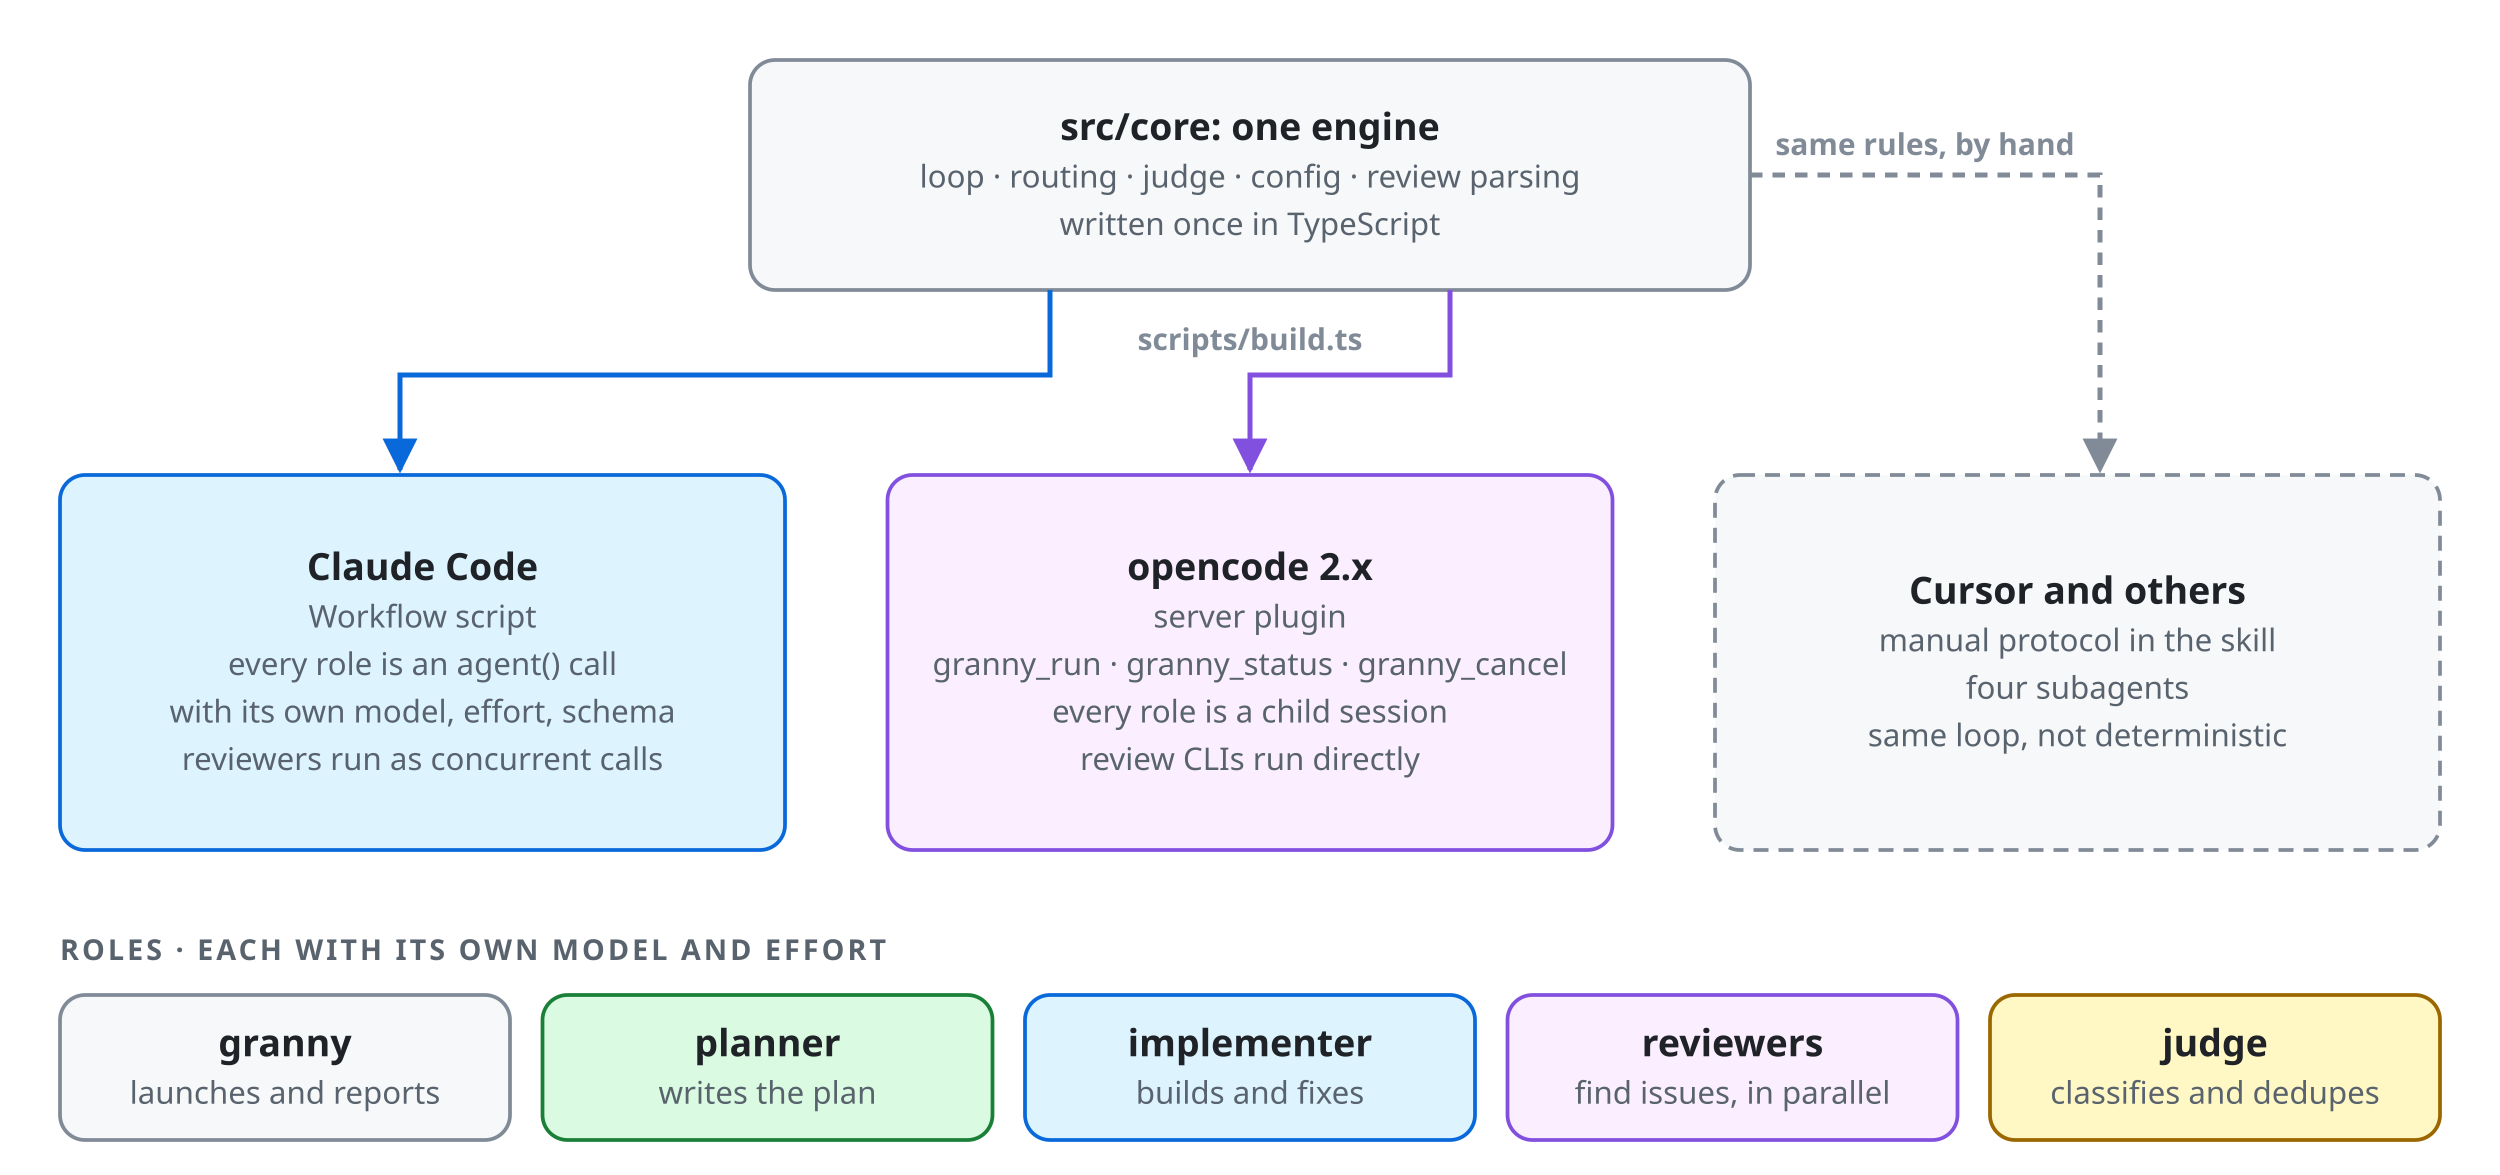
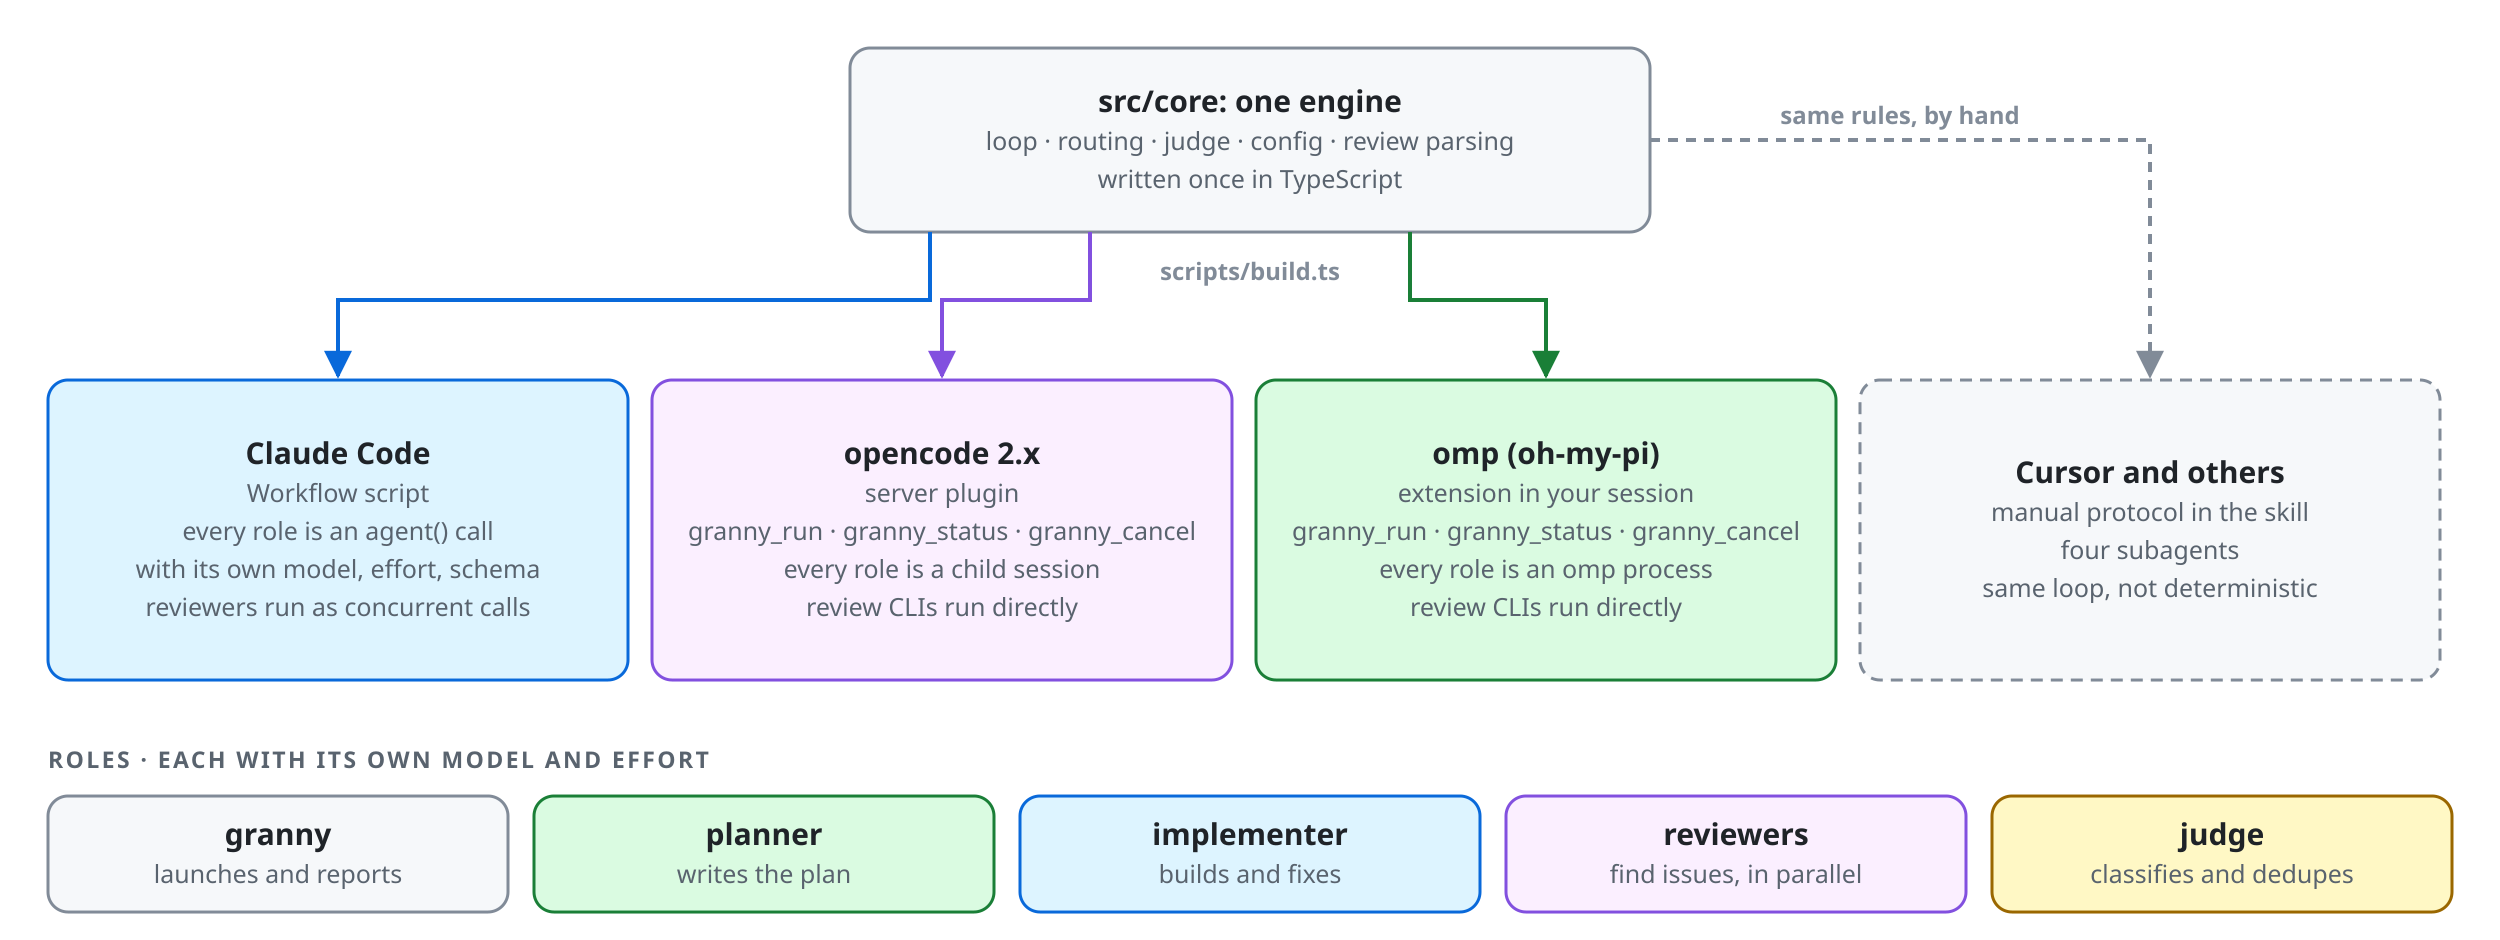
- <svg xmlns="http://www.w3.org/2000/svg" width="1000" height="470" viewBox="0 0 1000 470" role="img" aria-label="granny-workflow: one core engine, generated for Claude Code and opencode; Cursor follows it by hand">
+ <svg xmlns="http://www.w3.org/2000/svg" width="1250" height="470" viewBox="0 0 1250 470" role="img" aria-label="granny-workflow: one core engine, generated for Claude Code, opencode and omp; Cursor follows it by hand">
  <defs>
    <marker id="a-neutral" viewBox="0 0 10 10" refX="9" refY="5" markerWidth="7" markerHeight="7" orient="auto-start-reverse">
      <path d="M0,0 L10,5 L0,10 z" fill="#818b98" />
    </marker>
    <marker id="a-blue" viewBox="0 0 10 10" refX="9" refY="5" markerWidth="7" markerHeight="7" orient="auto-start-reverse">
      <path d="M0,0 L10,5 L0,10 z" fill="#0969da" />
    </marker>
    <marker id="a-purple" viewBox="0 0 10 10" refX="9" refY="5" markerWidth="7" markerHeight="7" orient="auto-start-reverse">
      <path d="M0,0 L10,5 L0,10 z" fill="#8250df" />
    </marker>
    <marker id="a-amber" viewBox="0 0 10 10" refX="9" refY="5" markerWidth="7" markerHeight="7" orient="auto-start-reverse">
      <path d="M0,0 L10,5 L0,10 z" fill="#9a6700" />
    </marker>
    <marker id="a-red" viewBox="0 0 10 10" refX="9" refY="5" markerWidth="7" markerHeight="7" orient="auto-start-reverse">
      <path d="M0,0 L10,5 L0,10 z" fill="#cf222e" />
    </marker>
    <marker id="a-green" viewBox="0 0 10 10" refX="9" refY="5" markerWidth="7" markerHeight="7" orient="auto-start-reverse">
      <path d="M0,0 L10,5 L0,10 z" fill="#1a7f37" />
    </marker>
    <marker id="a-muted" viewBox="0 0 10 10" refX="9" refY="5" markerWidth="7" markerHeight="7" orient="auto-start-reverse">
      <path d="M0,0 L10,5 L0,10 z" fill="#818b98" />
    </marker>
  </defs>
-   <rect x="300" y="24" width="400" height="92" rx="10" fill="#f6f8fa" stroke="#818b98" stroke-width="1.5" />
-   <text x="500" y="56" font-family="-apple-system, BlinkMacSystemFont, 'Segoe UI', 'Noto Sans', Helvetica, Arial, sans-serif" font-size="15" font-weight="600" fill="#1f2328" text-anchor="middle">src/core: one engine</text>
-   <text x="500" y="75" font-family="-apple-system, BlinkMacSystemFont, 'Segoe UI', 'Noto Sans', Helvetica, Arial, sans-serif" font-size="12.5" font-weight="400" fill="#59636e" text-anchor="middle">loop · routing · judge · config · review parsing</text>
-   <text x="500" y="94" font-family="-apple-system, BlinkMacSystemFont, 'Segoe UI', 'Noto Sans', Helvetica, Arial, sans-serif" font-size="12.5" font-weight="400" fill="#59636e" text-anchor="middle">written once in TypeScript</text>
-   <path d="M420,116 L420,150 L160,150 L160,188" fill="none" stroke="#0969da" stroke-width="2" marker-end="url(#a-blue)" />
-   <path d="M580,116 L580,150 L500,150 L500,188" fill="none" stroke="#8250df" stroke-width="2" marker-end="url(#a-purple)" />
-   <text x="500" y="140" font-family="-apple-system, BlinkMacSystemFont, 'Segoe UI', 'Noto Sans', Helvetica, Arial, sans-serif" font-size="12" font-weight="600" fill="#818b98" text-anchor="middle">scripts/build.ts</text>
-   <path d="M700,70 L840,70 L840,188" fill="none" stroke="#818b98" stroke-width="2" stroke-dasharray="5 4" marker-end="url(#a-muted)" />
-   <text x="770" y="62" font-family="-apple-system, BlinkMacSystemFont, 'Segoe UI', 'Noto Sans', Helvetica, Arial, sans-serif" font-size="12" font-weight="600" fill="#818b98" text-anchor="middle">same rules, by hand</text>
+   <rect x="425" y="24" width="400" height="92" rx="10" fill="#f6f8fa" stroke="#818b98" stroke-width="1.5" />
+   <text x="625" y="56" font-family="-apple-system, BlinkMacSystemFont, 'Segoe UI', 'Noto Sans', Helvetica, Arial, sans-serif" font-size="15" font-weight="600" fill="#1f2328" text-anchor="middle">src/core: one engine</text>
+   <text x="625" y="75" font-family="-apple-system, BlinkMacSystemFont, 'Segoe UI', 'Noto Sans', Helvetica, Arial, sans-serif" font-size="12.5" font-weight="400" fill="#59636e" text-anchor="middle">loop · routing · judge · config · review parsing</text>
+   <text x="625" y="94" font-family="-apple-system, BlinkMacSystemFont, 'Segoe UI', 'Noto Sans', Helvetica, Arial, sans-serif" font-size="12.5" font-weight="400" fill="#59636e" text-anchor="middle">written once in TypeScript</text>
+   <path d="M465,116 L465,150 L169,150 L169,188" fill="none" stroke="#0969da" stroke-width="2" marker-end="url(#a-blue)" />
+   <path d="M545,116 L545,150 L471,150 L471,188" fill="none" stroke="#8250df" stroke-width="2" marker-end="url(#a-purple)" />
+   <path d="M705,116 L705,150 L773,150 L773,188" fill="none" stroke="#1a7f37" stroke-width="2" marker-end="url(#a-green)" />
+   <text x="625" y="140" font-family="-apple-system, BlinkMacSystemFont, 'Segoe UI', 'Noto Sans', Helvetica, Arial, sans-serif" font-size="12" font-weight="600" fill="#818b98" text-anchor="middle">scripts/build.ts</text>
+   <path d="M825,70 L1075,70 L1075,188" fill="none" stroke="#818b98" stroke-width="2" stroke-dasharray="5 4" marker-end="url(#a-muted)" />
+   <text x="950" y="62" font-family="-apple-system, BlinkMacSystemFont, 'Segoe UI', 'Noto Sans', Helvetica, Arial, sans-serif" font-size="12" font-weight="600" fill="#818b98" text-anchor="middle">same rules, by hand</text>
  <rect x="24" y="190" width="290" height="150" rx="10" fill="#ddf4ff" stroke="#0969da" stroke-width="1.5" />
  <text x="169" y="232" font-family="-apple-system, BlinkMacSystemFont, 'Segoe UI', 'Noto Sans', Helvetica, Arial, sans-serif" font-size="15" font-weight="600" fill="#1f2328" text-anchor="middle">Claude Code</text>
  <text x="169" y="251" font-family="-apple-system, BlinkMacSystemFont, 'Segoe UI', 'Noto Sans', Helvetica, Arial, sans-serif" font-size="12.5" font-weight="400" fill="#59636e" text-anchor="middle">Workflow script</text>
  <text x="169" y="270" font-family="-apple-system, BlinkMacSystemFont, 'Segoe UI', 'Noto Sans', Helvetica, Arial, sans-serif" font-size="12.5" font-weight="400" fill="#59636e" text-anchor="middle">every role is an agent() call</text>
  <text x="169" y="289" font-family="-apple-system, BlinkMacSystemFont, 'Segoe UI', 'Noto Sans', Helvetica, Arial, sans-serif" font-size="12.5" font-weight="400" fill="#59636e" text-anchor="middle">with its own model, effort, schema</text>
  <text x="169" y="308" font-family="-apple-system, BlinkMacSystemFont, 'Segoe UI', 'Noto Sans', Helvetica, Arial, sans-serif" font-size="12.5" font-weight="400" fill="#59636e" text-anchor="middle">reviewers run as concurrent calls</text>
-   <rect x="355" y="190" width="290" height="150" rx="10" fill="#fbefff" stroke="#8250df" stroke-width="1.5" />
-   <text x="500" y="232" font-family="-apple-system, BlinkMacSystemFont, 'Segoe UI', 'Noto Sans', Helvetica, Arial, sans-serif" font-size="15" font-weight="600" fill="#1f2328" text-anchor="middle">opencode 2.x</text>
-   <text x="500" y="251" font-family="-apple-system, BlinkMacSystemFont, 'Segoe UI', 'Noto Sans', Helvetica, Arial, sans-serif" font-size="12.5" font-weight="400" fill="#59636e" text-anchor="middle">server plugin</text>
-   <text x="500" y="270" font-family="-apple-system, BlinkMacSystemFont, 'Segoe UI', 'Noto Sans', Helvetica, Arial, sans-serif" font-size="12.5" font-weight="400" fill="#59636e" text-anchor="middle">granny_run · granny_status · granny_cancel</text>
-   <text x="500" y="289" font-family="-apple-system, BlinkMacSystemFont, 'Segoe UI', 'Noto Sans', Helvetica, Arial, sans-serif" font-size="12.5" font-weight="400" fill="#59636e" text-anchor="middle">every role is a child session</text>
-   <text x="500" y="308" font-family="-apple-system, BlinkMacSystemFont, 'Segoe UI', 'Noto Sans', Helvetica, Arial, sans-serif" font-size="12.5" font-weight="400" fill="#59636e" text-anchor="middle">review CLIs run directly</text>
-   <rect x="686" y="190" width="290" height="150" rx="10" fill="#f6f8fa" stroke="#818b98" stroke-width="1.5" stroke-dasharray="6 4" />
-   <text x="831" y="241.5" font-family="-apple-system, BlinkMacSystemFont, 'Segoe UI', 'Noto Sans', Helvetica, Arial, sans-serif" font-size="15" font-weight="600" fill="#1f2328" text-anchor="middle">Cursor and others</text>
-   <text x="831" y="260.5" font-family="-apple-system, BlinkMacSystemFont, 'Segoe UI', 'Noto Sans', Helvetica, Arial, sans-serif" font-size="12.5" font-weight="400" fill="#59636e" text-anchor="middle">manual protocol in the skill</text>
-   <text x="831" y="279.5" font-family="-apple-system, BlinkMacSystemFont, 'Segoe UI', 'Noto Sans', Helvetica, Arial, sans-serif" font-size="12.5" font-weight="400" fill="#59636e" text-anchor="middle">four subagents</text>
-   <text x="831" y="298.5" font-family="-apple-system, BlinkMacSystemFont, 'Segoe UI', 'Noto Sans', Helvetica, Arial, sans-serif" font-size="12.5" font-weight="400" fill="#59636e" text-anchor="middle">same loop, not deterministic</text>
+   <rect x="326" y="190" width="290" height="150" rx="10" fill="#fbefff" stroke="#8250df" stroke-width="1.5" />
+   <text x="471" y="232" font-family="-apple-system, BlinkMacSystemFont, 'Segoe UI', 'Noto Sans', Helvetica, Arial, sans-serif" font-size="15" font-weight="600" fill="#1f2328" text-anchor="middle">opencode 2.x</text>
+   <text x="471" y="251" font-family="-apple-system, BlinkMacSystemFont, 'Segoe UI', 'Noto Sans', Helvetica, Arial, sans-serif" font-size="12.5" font-weight="400" fill="#59636e" text-anchor="middle">server plugin</text>
+   <text x="471" y="270" font-family="-apple-system, BlinkMacSystemFont, 'Segoe UI', 'Noto Sans', Helvetica, Arial, sans-serif" font-size="12.5" font-weight="400" fill="#59636e" text-anchor="middle">granny_run · granny_status · granny_cancel</text>
+   <text x="471" y="289" font-family="-apple-system, BlinkMacSystemFont, 'Segoe UI', 'Noto Sans', Helvetica, Arial, sans-serif" font-size="12.5" font-weight="400" fill="#59636e" text-anchor="middle">every role is a child session</text>
+   <text x="471" y="308" font-family="-apple-system, BlinkMacSystemFont, 'Segoe UI', 'Noto Sans', Helvetica, Arial, sans-serif" font-size="12.5" font-weight="400" fill="#59636e" text-anchor="middle">review CLIs run directly</text>
+   <rect x="628" y="190" width="290" height="150" rx="10" fill="#dafbe1" stroke="#1a7f37" stroke-width="1.5" />
+   <text x="773" y="232" font-family="-apple-system, BlinkMacSystemFont, 'Segoe UI', 'Noto Sans', Helvetica, Arial, sans-serif" font-size="15" font-weight="600" fill="#1f2328" text-anchor="middle">omp (oh-my-pi)</text>
+   <text x="773" y="251" font-family="-apple-system, BlinkMacSystemFont, 'Segoe UI', 'Noto Sans', Helvetica, Arial, sans-serif" font-size="12.5" font-weight="400" fill="#59636e" text-anchor="middle">extension in your session</text>
+   <text x="773" y="270" font-family="-apple-system, BlinkMacSystemFont, 'Segoe UI', 'Noto Sans', Helvetica, Arial, sans-serif" font-size="12.5" font-weight="400" fill="#59636e" text-anchor="middle">granny_run · granny_status · granny_cancel</text>
+   <text x="773" y="289" font-family="-apple-system, BlinkMacSystemFont, 'Segoe UI', 'Noto Sans', Helvetica, Arial, sans-serif" font-size="12.5" font-weight="400" fill="#59636e" text-anchor="middle">every role is an omp process</text>
+   <text x="773" y="308" font-family="-apple-system, BlinkMacSystemFont, 'Segoe UI', 'Noto Sans', Helvetica, Arial, sans-serif" font-size="12.5" font-weight="400" fill="#59636e" text-anchor="middle">review CLIs run directly</text>
+   <rect x="930" y="190" width="290" height="150" rx="10" fill="#f6f8fa" stroke="#818b98" stroke-width="1.5" stroke-dasharray="6 4" />
+   <text x="1075" y="241.5" font-family="-apple-system, BlinkMacSystemFont, 'Segoe UI', 'Noto Sans', Helvetica, Arial, sans-serif" font-size="15" font-weight="600" fill="#1f2328" text-anchor="middle">Cursor and others</text>
+   <text x="1075" y="260.5" font-family="-apple-system, BlinkMacSystemFont, 'Segoe UI', 'Noto Sans', Helvetica, Arial, sans-serif" font-size="12.5" font-weight="400" fill="#59636e" text-anchor="middle">manual protocol in the skill</text>
+   <text x="1075" y="279.5" font-family="-apple-system, BlinkMacSystemFont, 'Segoe UI', 'Noto Sans', Helvetica, Arial, sans-serif" font-size="12.5" font-weight="400" fill="#59636e" text-anchor="middle">four subagents</text>
+   <text x="1075" y="298.5" font-family="-apple-system, BlinkMacSystemFont, 'Segoe UI', 'Noto Sans', Helvetica, Arial, sans-serif" font-size="12.5" font-weight="400" fill="#59636e" text-anchor="middle">same loop, not deterministic</text>
  <text x="24" y="384" font-family="-apple-system, BlinkMacSystemFont, 'Segoe UI', 'Noto Sans', Helvetica, Arial, sans-serif" font-size="11.5" font-weight="700" fill="#59636e" text-anchor="start" letter-spacing="1.2">ROLES · EACH WITH ITS OWN MODEL AND EFFORT</text>
-   <rect x="24" y="398" width="180" height="58" rx="10" fill="#f6f8fa" stroke="#818b98" stroke-width="1.5" />
-   <text x="114" y="422.5" font-family="-apple-system, BlinkMacSystemFont, 'Segoe UI', 'Noto Sans', Helvetica, Arial, sans-serif" font-size="15" font-weight="600" fill="#1f2328" text-anchor="middle">granny</text>
-   <text x="114" y="441.5" font-family="-apple-system, BlinkMacSystemFont, 'Segoe UI', 'Noto Sans', Helvetica, Arial, sans-serif" font-size="12.5" font-weight="400" fill="#59636e" text-anchor="middle">launches and reports</text>
-   <rect x="217" y="398" width="180" height="58" rx="10" fill="#dafbe1" stroke="#1a7f37" stroke-width="1.5" />
-   <text x="307" y="422.5" font-family="-apple-system, BlinkMacSystemFont, 'Segoe UI', 'Noto Sans', Helvetica, Arial, sans-serif" font-size="15" font-weight="600" fill="#1f2328" text-anchor="middle">planner</text>
-   <text x="307" y="441.5" font-family="-apple-system, BlinkMacSystemFont, 'Segoe UI', 'Noto Sans', Helvetica, Arial, sans-serif" font-size="12.5" font-weight="400" fill="#59636e" text-anchor="middle">writes the plan</text>
-   <rect x="410" y="398" width="180" height="58" rx="10" fill="#ddf4ff" stroke="#0969da" stroke-width="1.5" />
-   <text x="500" y="422.5" font-family="-apple-system, BlinkMacSystemFont, 'Segoe UI', 'Noto Sans', Helvetica, Arial, sans-serif" font-size="15" font-weight="600" fill="#1f2328" text-anchor="middle">implementer</text>
-   <text x="500" y="441.5" font-family="-apple-system, BlinkMacSystemFont, 'Segoe UI', 'Noto Sans', Helvetica, Arial, sans-serif" font-size="12.5" font-weight="400" fill="#59636e" text-anchor="middle">builds and fixes</text>
-   <rect x="603" y="398" width="180" height="58" rx="10" fill="#fbefff" stroke="#8250df" stroke-width="1.5" />
-   <text x="693" y="422.5" font-family="-apple-system, BlinkMacSystemFont, 'Segoe UI', 'Noto Sans', Helvetica, Arial, sans-serif" font-size="15" font-weight="600" fill="#1f2328" text-anchor="middle">reviewers</text>
-   <text x="693" y="441.5" font-family="-apple-system, BlinkMacSystemFont, 'Segoe UI', 'Noto Sans', Helvetica, Arial, sans-serif" font-size="12.5" font-weight="400" fill="#59636e" text-anchor="middle">find issues, in parallel</text>
-   <rect x="796" y="398" width="180" height="58" rx="10" fill="#fff8c5" stroke="#9a6700" stroke-width="1.5" />
-   <text x="886" y="422.5" font-family="-apple-system, BlinkMacSystemFont, 'Segoe UI', 'Noto Sans', Helvetica, Arial, sans-serif" font-size="15" font-weight="600" fill="#1f2328" text-anchor="middle">judge</text>
-   <text x="886" y="441.5" font-family="-apple-system, BlinkMacSystemFont, 'Segoe UI', 'Noto Sans', Helvetica, Arial, sans-serif" font-size="12.5" font-weight="400" fill="#59636e" text-anchor="middle">classifies and dedupes</text>
+   <rect x="24" y="398" width="230" height="58" rx="10" fill="#f6f8fa" stroke="#818b98" stroke-width="1.5" />
+   <text x="139" y="422.5" font-family="-apple-system, BlinkMacSystemFont, 'Segoe UI', 'Noto Sans', Helvetica, Arial, sans-serif" font-size="15" font-weight="600" fill="#1f2328" text-anchor="middle">granny</text>
+   <text x="139" y="441.5" font-family="-apple-system, BlinkMacSystemFont, 'Segoe UI', 'Noto Sans', Helvetica, Arial, sans-serif" font-size="12.5" font-weight="400" fill="#59636e" text-anchor="middle">launches and reports</text>
+   <rect x="267" y="398" width="230" height="58" rx="10" fill="#dafbe1" stroke="#1a7f37" stroke-width="1.5" />
+   <text x="382" y="422.5" font-family="-apple-system, BlinkMacSystemFont, 'Segoe UI', 'Noto Sans', Helvetica, Arial, sans-serif" font-size="15" font-weight="600" fill="#1f2328" text-anchor="middle">planner</text>
+   <text x="382" y="441.5" font-family="-apple-system, BlinkMacSystemFont, 'Segoe UI', 'Noto Sans', Helvetica, Arial, sans-serif" font-size="12.5" font-weight="400" fill="#59636e" text-anchor="middle">writes the plan</text>
+   <rect x="510" y="398" width="230" height="58" rx="10" fill="#ddf4ff" stroke="#0969da" stroke-width="1.5" />
+   <text x="625" y="422.5" font-family="-apple-system, BlinkMacSystemFont, 'Segoe UI', 'Noto Sans', Helvetica, Arial, sans-serif" font-size="15" font-weight="600" fill="#1f2328" text-anchor="middle">implementer</text>
+   <text x="625" y="441.5" font-family="-apple-system, BlinkMacSystemFont, 'Segoe UI', 'Noto Sans', Helvetica, Arial, sans-serif" font-size="12.5" font-weight="400" fill="#59636e" text-anchor="middle">builds and fixes</text>
+   <rect x="753" y="398" width="230" height="58" rx="10" fill="#fbefff" stroke="#8250df" stroke-width="1.5" />
+   <text x="868" y="422.5" font-family="-apple-system, BlinkMacSystemFont, 'Segoe UI', 'Noto Sans', Helvetica, Arial, sans-serif" font-size="15" font-weight="600" fill="#1f2328" text-anchor="middle">reviewers</text>
+   <text x="868" y="441.5" font-family="-apple-system, BlinkMacSystemFont, 'Segoe UI', 'Noto Sans', Helvetica, Arial, sans-serif" font-size="12.5" font-weight="400" fill="#59636e" text-anchor="middle">find issues, in parallel</text>
+   <rect x="996" y="398" width="230" height="58" rx="10" fill="#fff8c5" stroke="#9a6700" stroke-width="1.5" />
+   <text x="1111" y="422.5" font-family="-apple-system, BlinkMacSystemFont, 'Segoe UI', 'Noto Sans', Helvetica, Arial, sans-serif" font-size="15" font-weight="600" fill="#1f2328" text-anchor="middle">judge</text>
+   <text x="1111" y="441.5" font-family="-apple-system, BlinkMacSystemFont, 'Segoe UI', 'Noto Sans', Helvetica, Arial, sans-serif" font-size="12.5" font-weight="400" fill="#59636e" text-anchor="middle">classifies and dedupes</text>
</svg>
